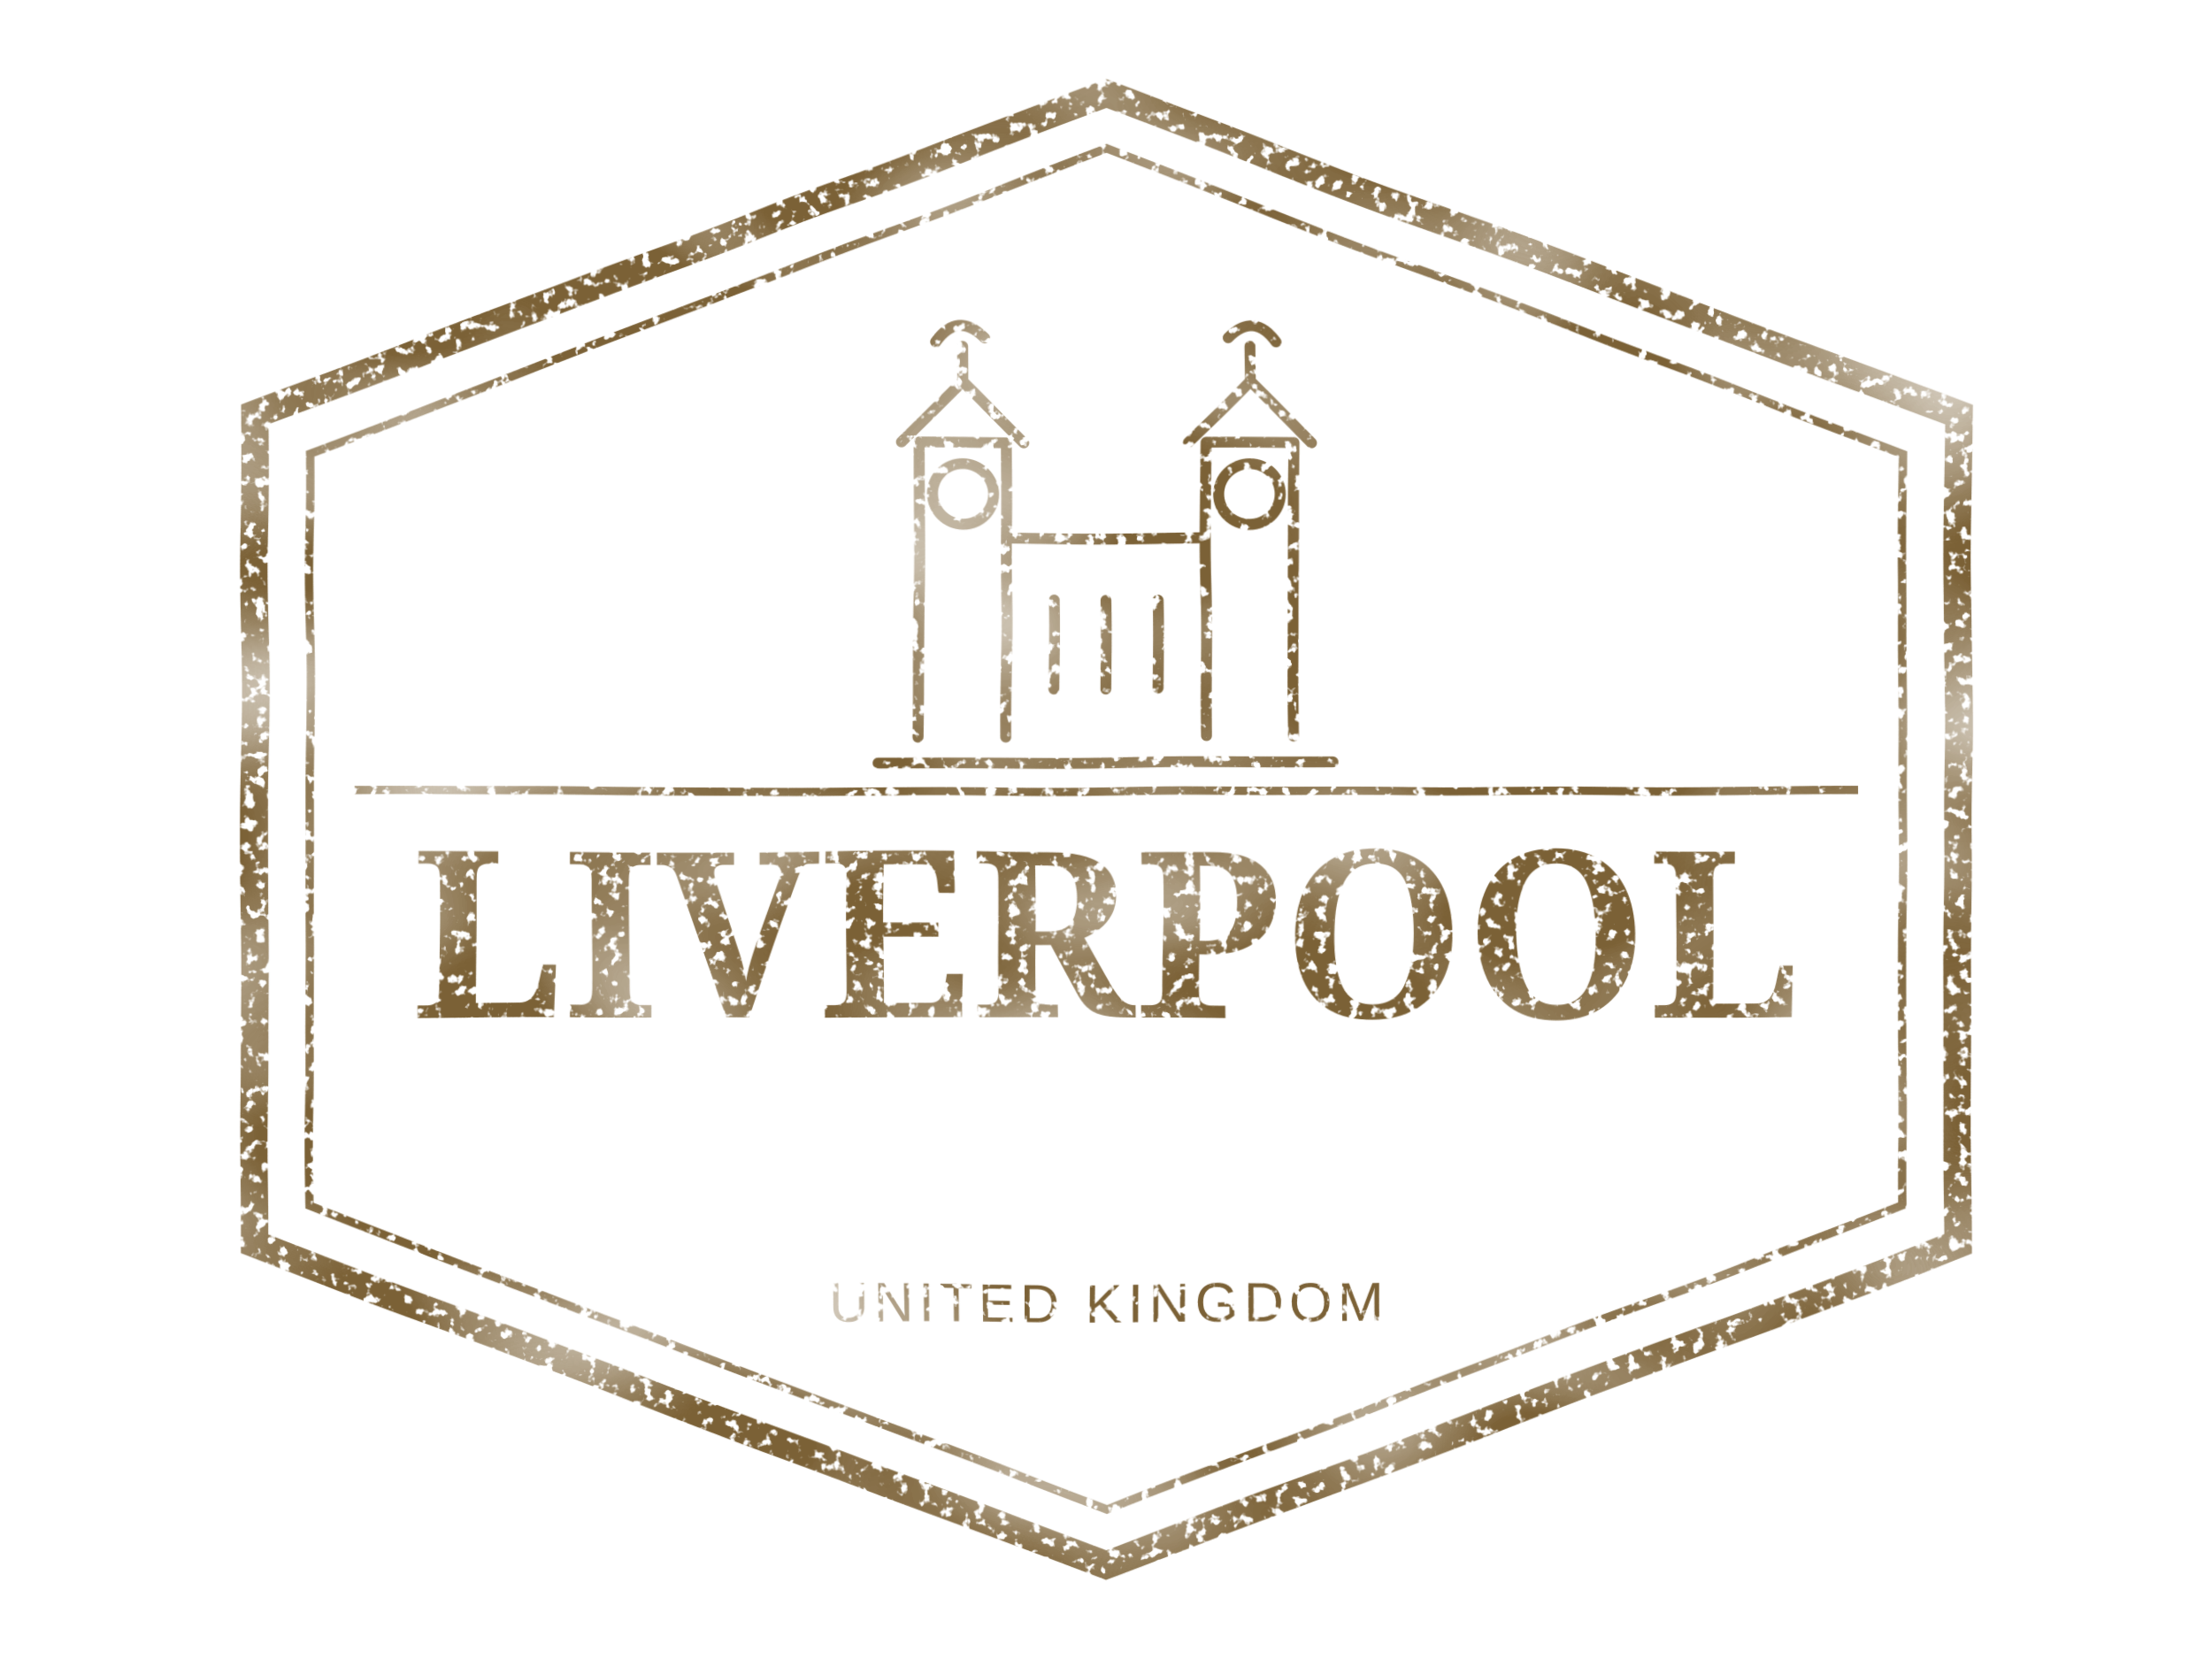
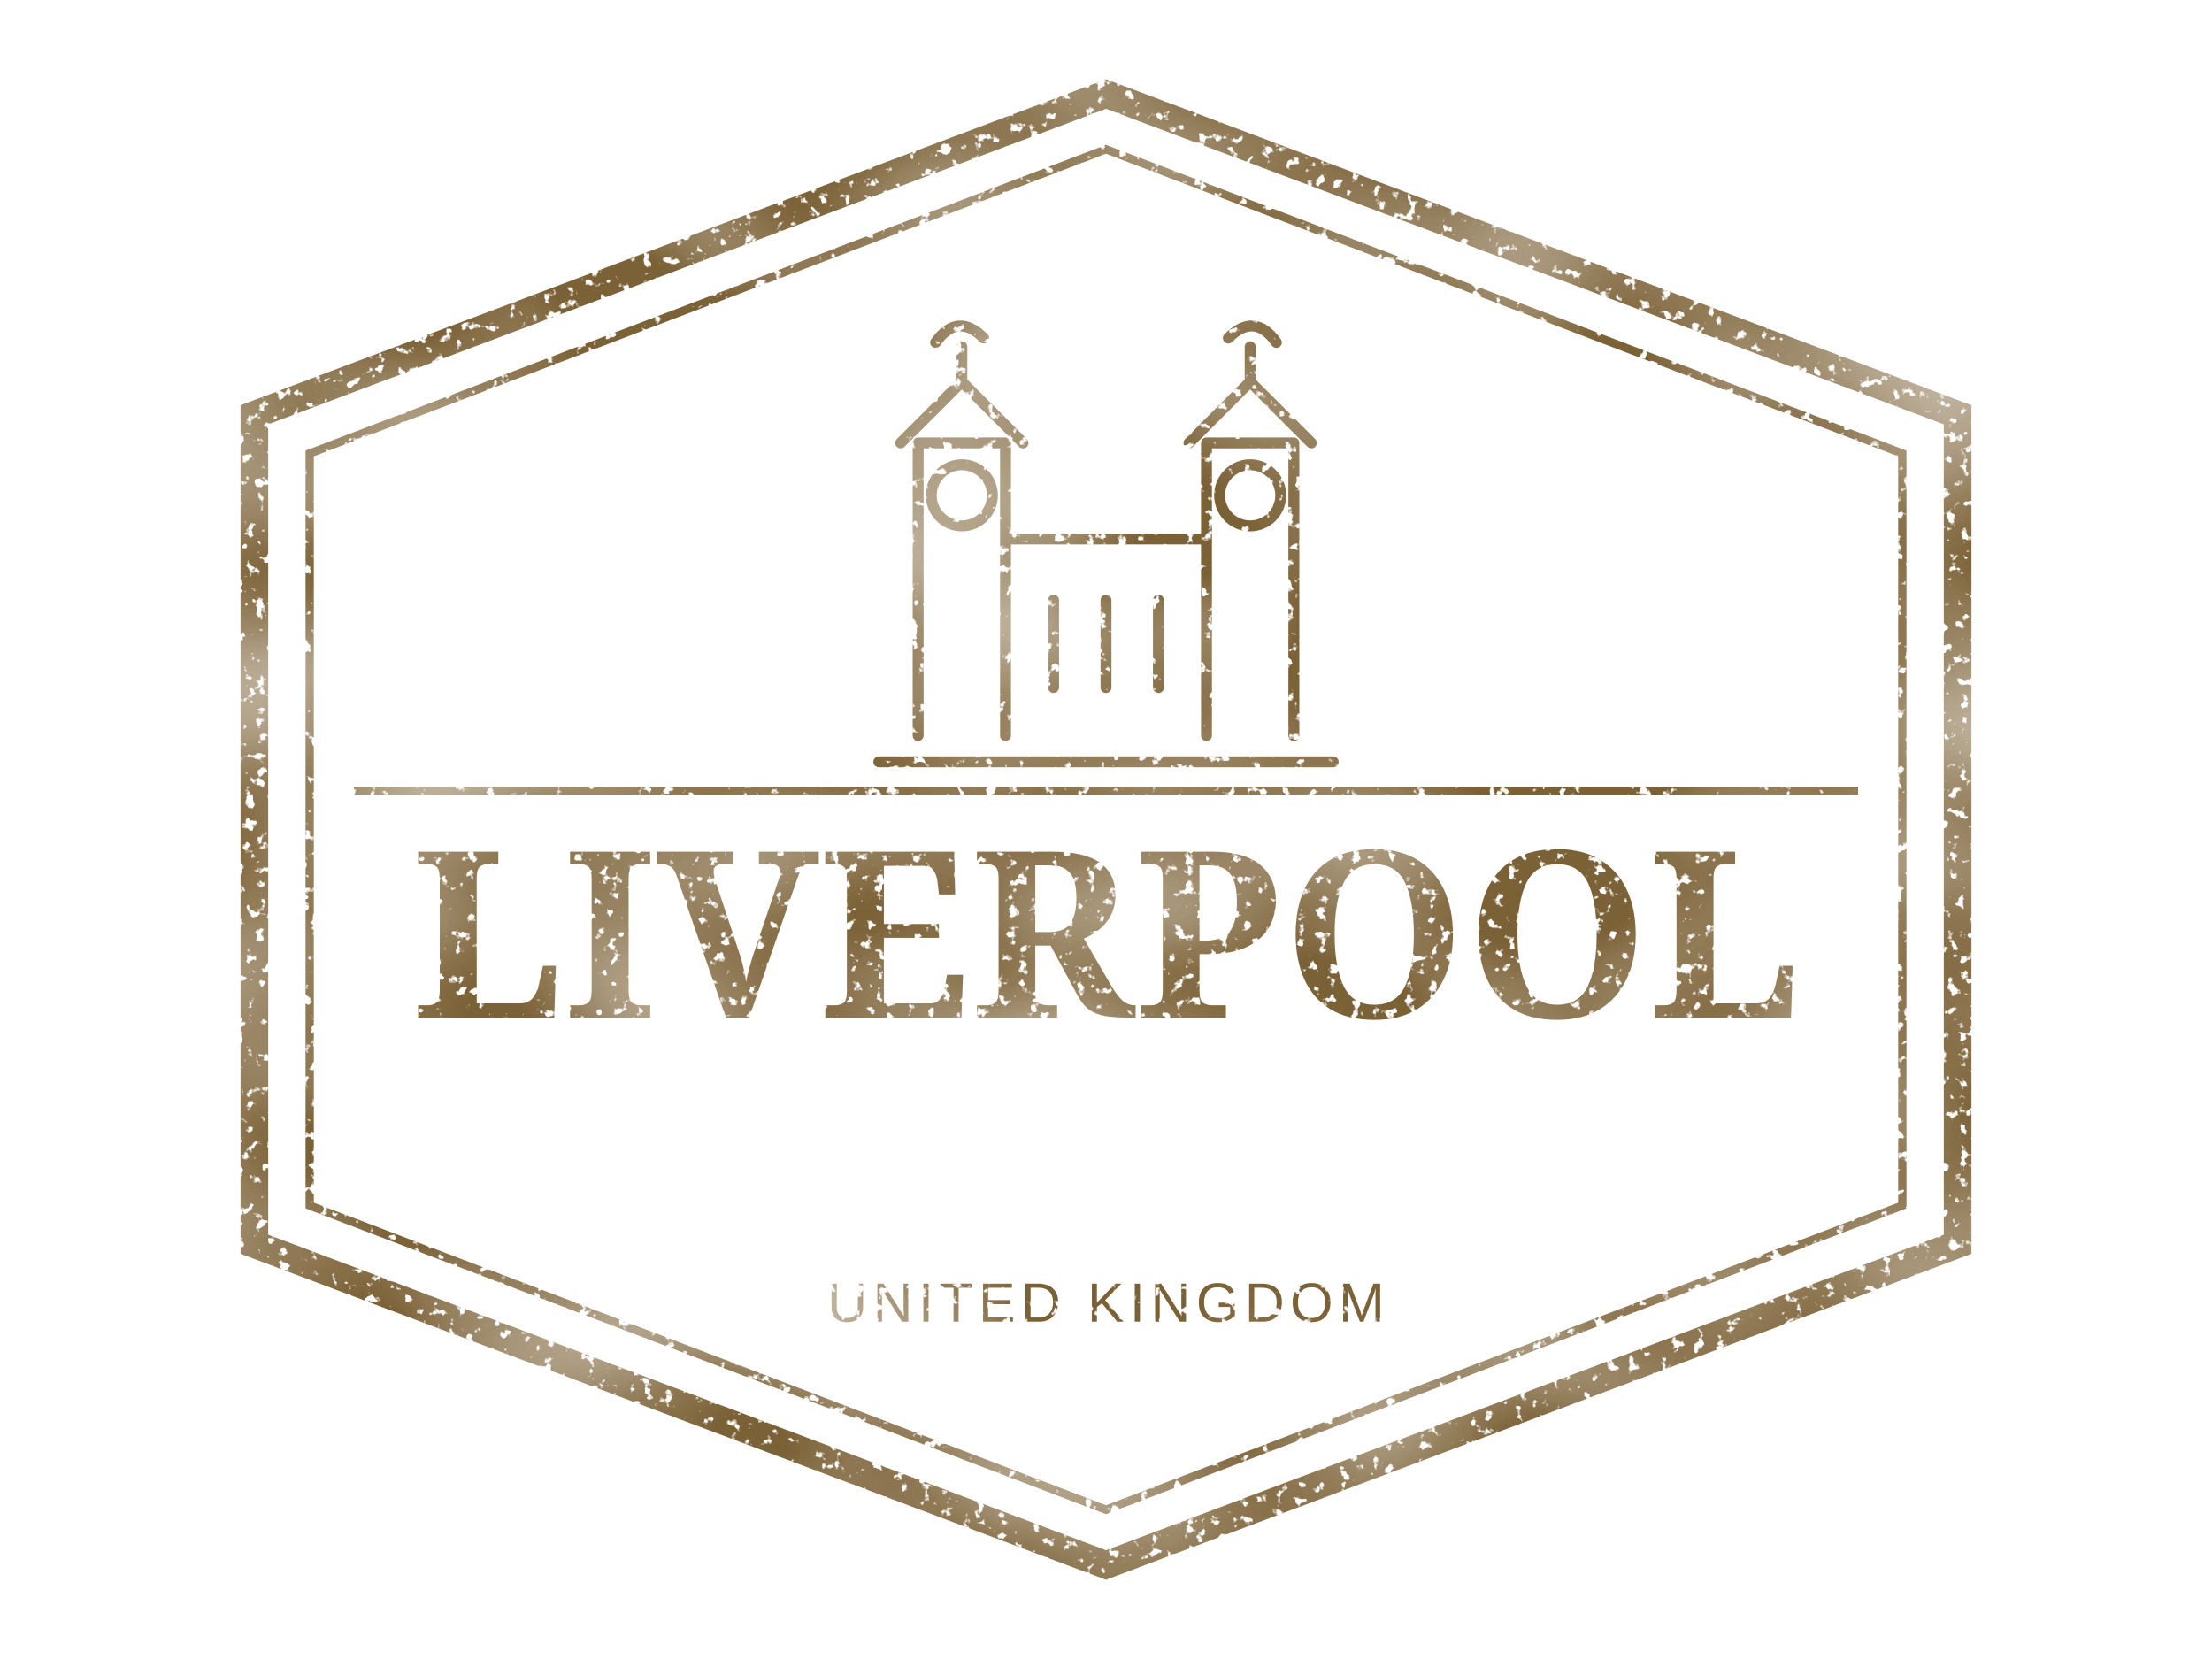
<svg xmlns="http://www.w3.org/2000/svg" viewBox="0 0 400 300" width="400" height="300" role="img" aria-labelledby="title-gb-liverpool">
  <defs>
    <filter id="ink-gb-liverpool-worn" x="-5%" y="-5%" width="110%" height="110%" color-interpolation-filters="sRGB">
      <feTurbulence type="fractalNoise" baseFrequency=".5" numOctaves="3" seed="17" result="grain" />
      <feColorMatrix in="grain" type="matrix" values="0 0 0 0 1 0 0 0 0 1 0 0 0 0 1 1 0 0 0 0" />
      <feComponentTransfer>
-         <feFuncA type="linear" slope="10" intercept="-3.3" />
+         <feFuncA type="linear" slope="10" intercept="-2.85" />
      </feComponentTransfer>
      <feComposite in="SourceGraphic" operator="in" result="porous" />
      <feTurbulence type="fractalNoise" baseFrequency=".019 .027" numOctaves="2" seed="41" result="pressure" />
      <feColorMatrix type="matrix" values="0 0 0 0 1 0 0 0 0 1 0 0 0 0 1 1 0 0 0 0" />
      <feComponentTransfer>
-         <feFuncA type="linear" slope="1.8" intercept="-.05" />
+         <feFuncA type="linear" slope="1.25" intercept=".2" />
      </feComponentTransfer>
-       <feComposite in="porous" operator="in" result="ink" />
-       <feDisplacementMap in="ink" in2="pressure" scale="1.15" xChannelSelector="R" yChannelSelector="G" />
-       <feGaussianBlur stdDeviation=".12" />
+       <feComposite in="porous" operator="in" />
    </filter>
  </defs>
  <g filter="url(#ink-gb-liverpool-worn)" color="#7b6136" fill="currentColor" font-family="Arial,Helvetica,sans-serif" text-anchor="middle">
    <g fill="none" stroke="currentColor">
      <path d="M200 17L354 75V225L200 283L46 225V75Z" stroke-width="5" />
      <path d="M200 27L344 82V218L200 273L56 218V82Z" stroke-width="1.5" />
    </g>
    <g transform="translate(200 103) scale(0.79)" fill="none" stroke="currentColor" stroke-width="2.5" stroke-linecap="round" stroke-linejoin="round">
      <path d="M-43 38V-29H-23V38M23 38V-29H43V38M-23 38V-7H23V38M-47-29L-33-43L-19-29M19-29L33-43L47-29M-33-43V-51M33-43V-51M-39-52Q-34-59-28-53M28-53Q34-59 39-52M-52 44H52M-12 7V27M0 7V27M12 7V27" />
      <circle cx="-33" cy="-17" r="7" />
      <circle cx="33" cy="-17" r="7" />
    </g>
    <path d="M64 143H336" fill="none" stroke="currentColor" stroke-width="1.5" />
    <text x="200" y="184" font-size="42" font-family="Georgia,serif" font-weight="700" textLength="246" lengthAdjust="spacingAndGlyphs">LIVERPOOL</text>
    <text x="200" y="239" font-size="10" letter-spacing="1" textLength="100" lengthAdjust="spacingAndGlyphs">UNITED KINGDOM</text>
  </g>
</svg>
